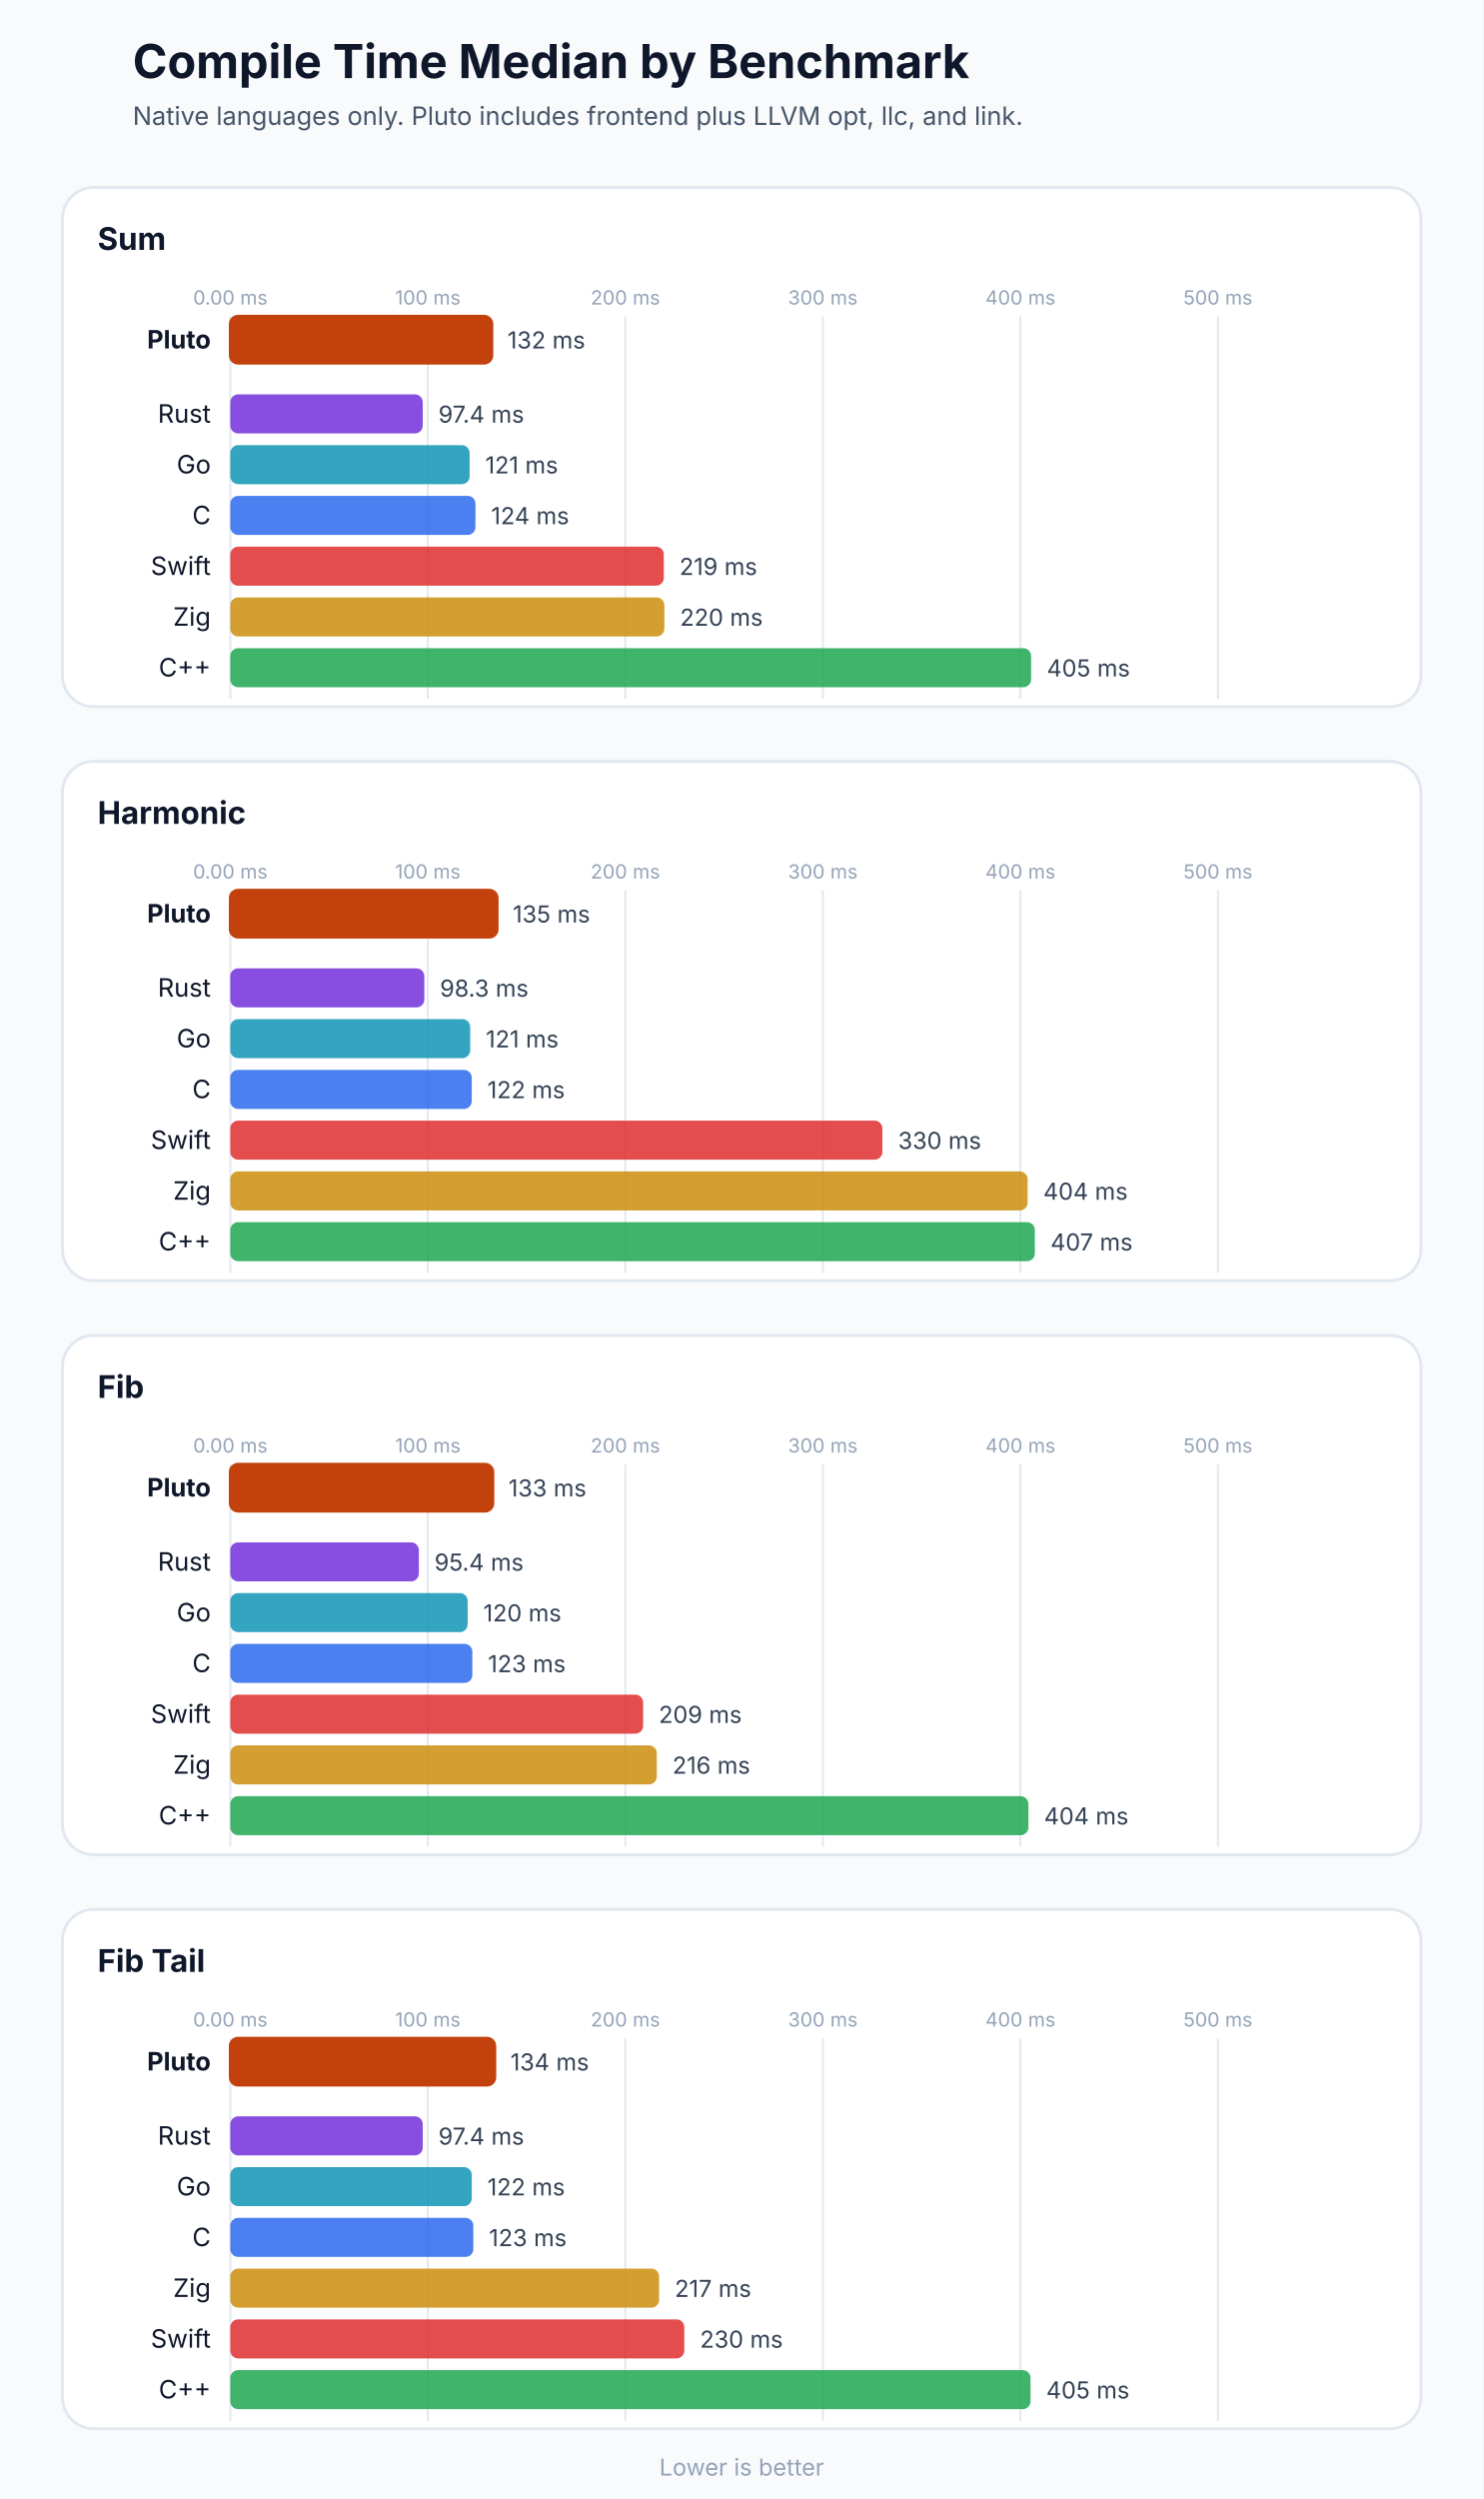
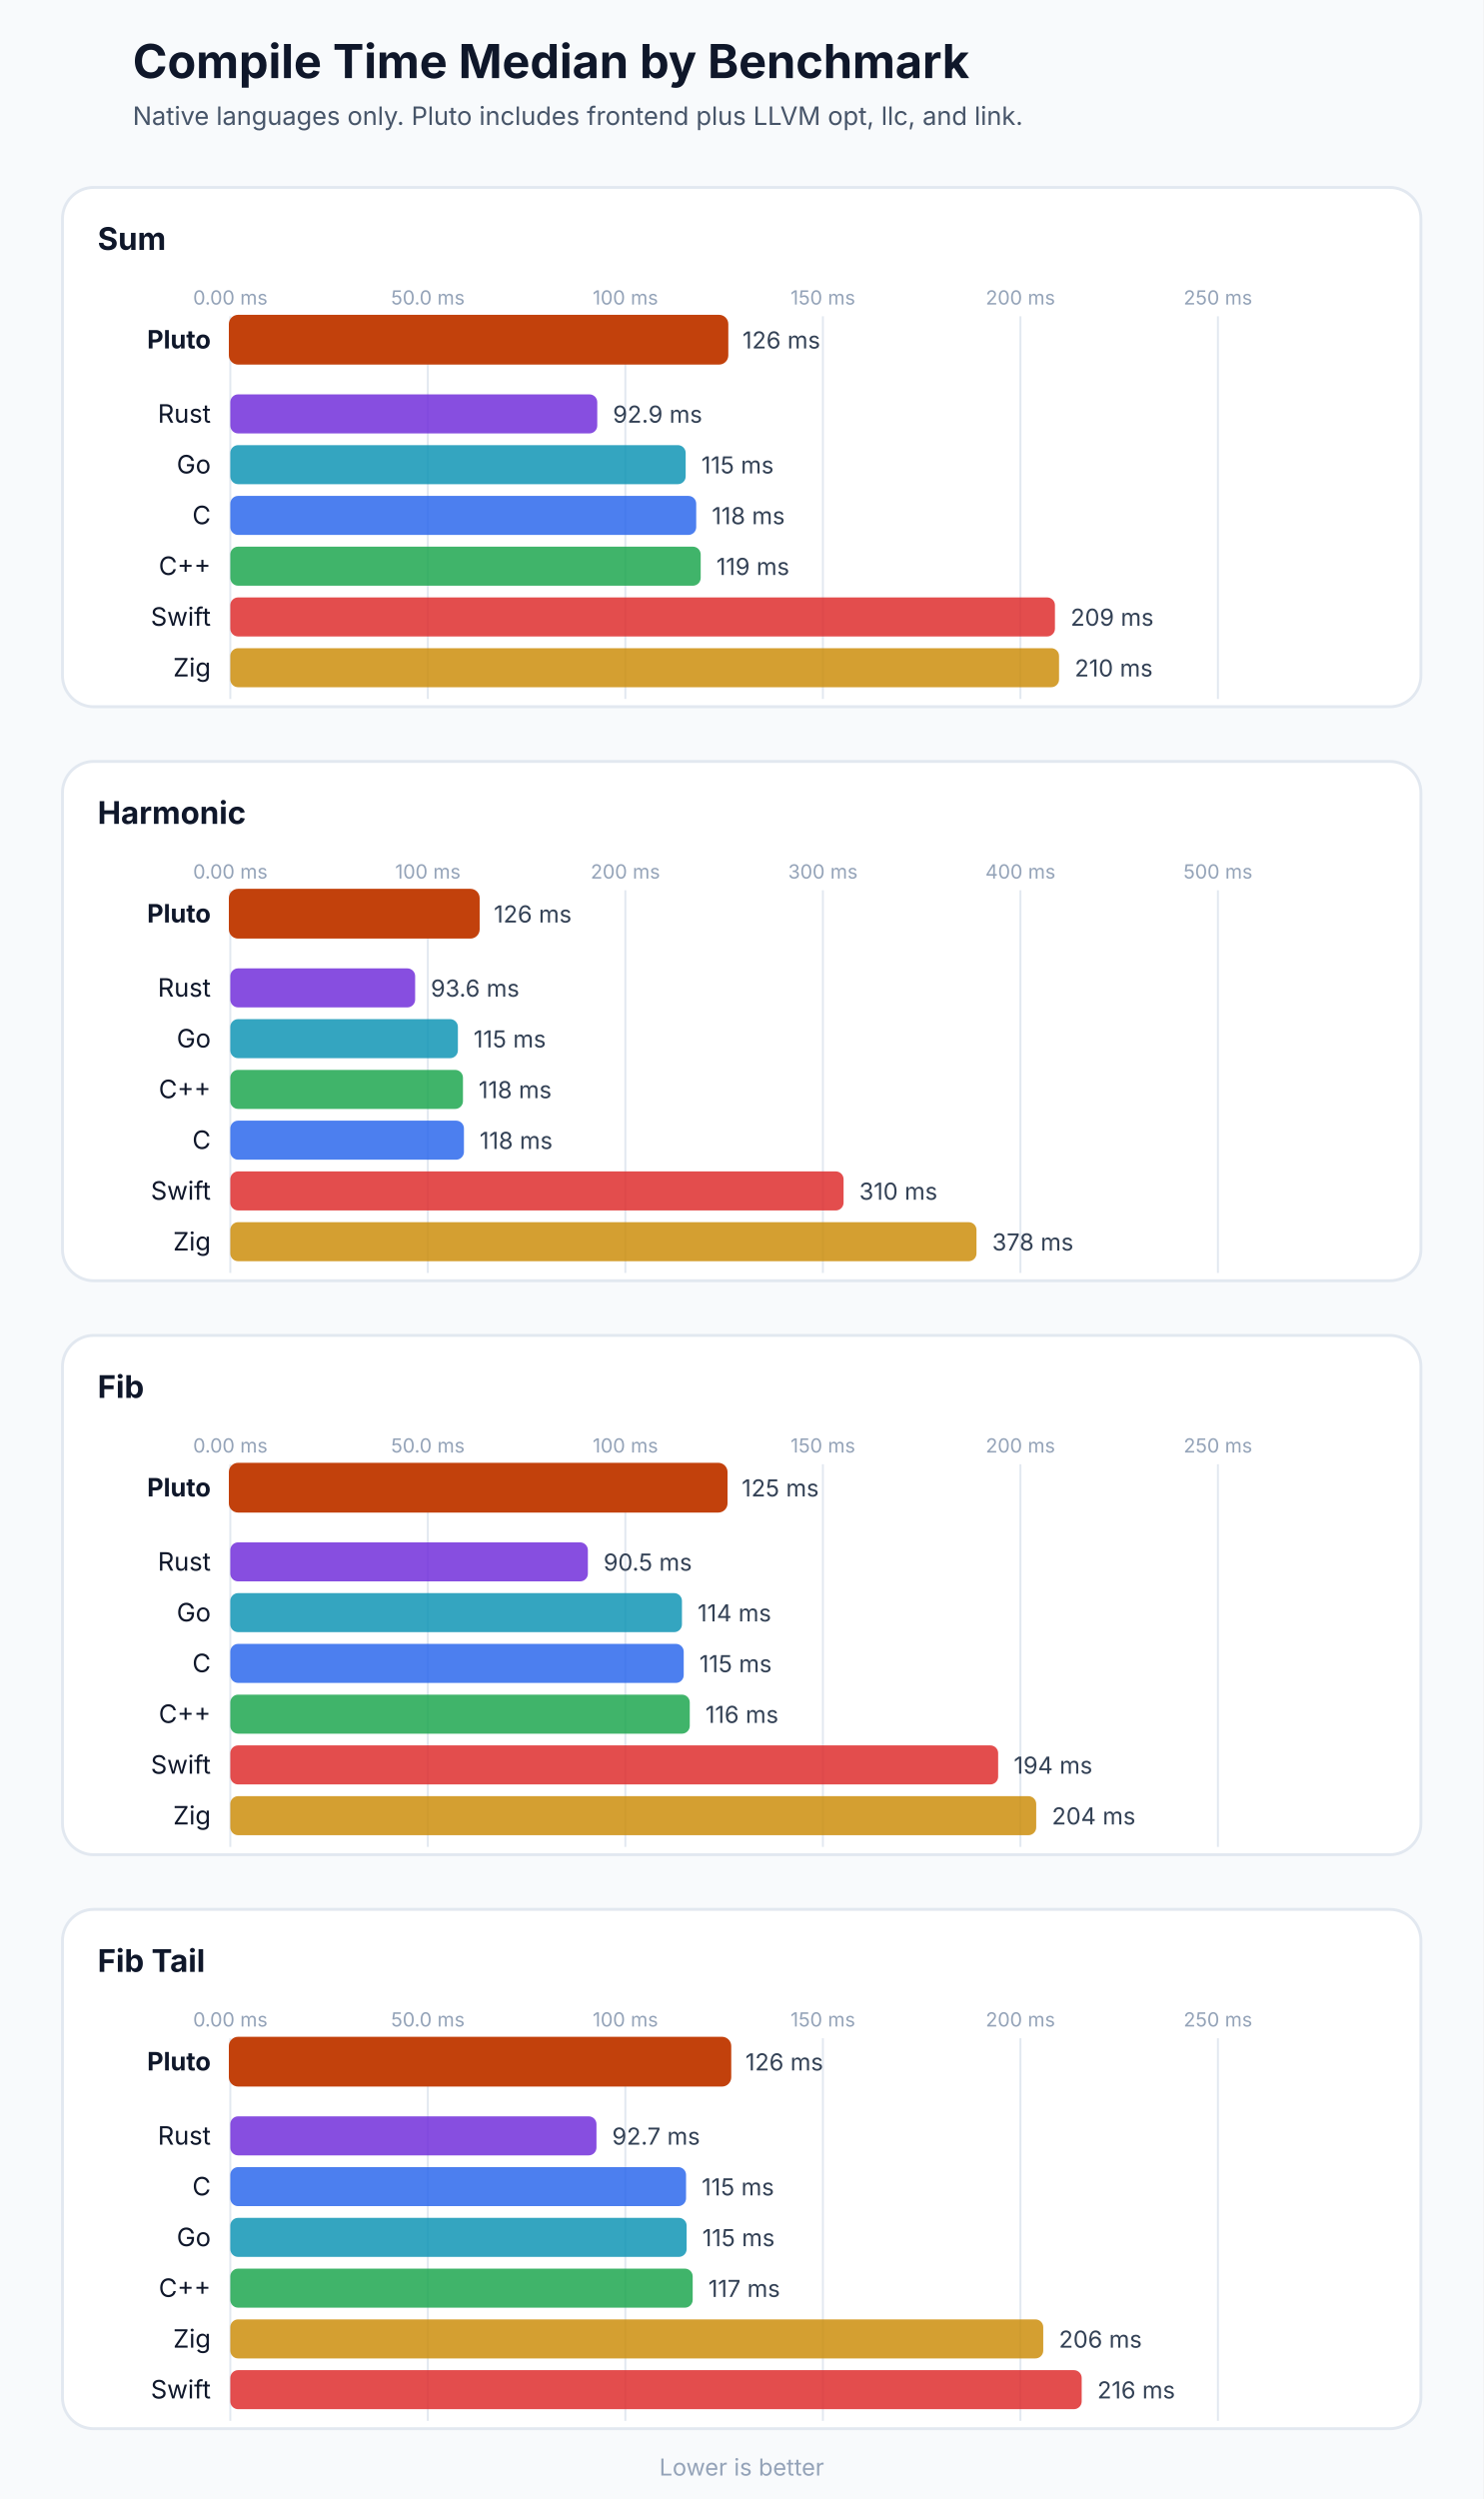
<svg xmlns="http://www.w3.org/2000/svg" width="760" height="1280" viewBox="0 0 760 1280" role="img" aria-labelledby="chart-title chart-desc">
  <rect width="760" height="1280" fill="#f8fafc" />
  <text x="68" y="40" fill="#0f172a" font-size="24" font-weight="700" font-family="ui-sans-serif, system-ui, -apple-system, BlinkMacSystemFont, sans-serif">Compile Time Median by Benchmark</text>
  <text x="68" y="64" fill="#475569" font-size="13" font-family="ui-sans-serif, system-ui, -apple-system, BlinkMacSystemFont, sans-serif">Native languages only. Pluto includes frontend plus LLVM opt, llc, and link.</text>
  <rect x="32" y="96" width="696" height="266" rx="16" fill="#ffffff" stroke="#e2e8f0" stroke-width="1.5" />
  <text x="50" y="128" fill="#0f172a" font-size="16" font-weight="700" font-family="ui-sans-serif, system-ui, -apple-system, BlinkMacSystemFont, sans-serif">Sum</text>
  <line x1="118.0" y1="162" x2="118.0" y2="358" stroke="#e2e8f0" stroke-width="1" />
  <text x="118.0" y="156" text-anchor="middle" fill="#94a3b8" font-size="10" font-family="ui-sans-serif, system-ui, -apple-system, BlinkMacSystemFont, sans-serif">0.00 ms</text>
  <line x1="219.2" y1="162" x2="219.2" y2="358" stroke="#e2e8f0" stroke-width="1" />
-   <text x="219.2" y="156" text-anchor="middle" fill="#94a3b8" font-size="10" font-family="ui-sans-serif, system-ui, -apple-system, BlinkMacSystemFont, sans-serif">100 ms</text>
+   <text x="219.2" y="156" text-anchor="middle" fill="#94a3b8" font-size="10" font-family="ui-sans-serif, system-ui, -apple-system, BlinkMacSystemFont, sans-serif">50.0 ms</text>
  <line x1="320.4" y1="162" x2="320.4" y2="358" stroke="#e2e8f0" stroke-width="1" />
-   <text x="320.4" y="156" text-anchor="middle" fill="#94a3b8" font-size="10" font-family="ui-sans-serif, system-ui, -apple-system, BlinkMacSystemFont, sans-serif">200 ms</text>
+   <text x="320.4" y="156" text-anchor="middle" fill="#94a3b8" font-size="10" font-family="ui-sans-serif, system-ui, -apple-system, BlinkMacSystemFont, sans-serif">100 ms</text>
  <line x1="421.6" y1="162" x2="421.6" y2="358" stroke="#e2e8f0" stroke-width="1" />
-   <text x="421.6" y="156" text-anchor="middle" fill="#94a3b8" font-size="10" font-family="ui-sans-serif, system-ui, -apple-system, BlinkMacSystemFont, sans-serif">300 ms</text>
+   <text x="421.6" y="156" text-anchor="middle" fill="#94a3b8" font-size="10" font-family="ui-sans-serif, system-ui, -apple-system, BlinkMacSystemFont, sans-serif">150 ms</text>
  <line x1="522.8" y1="162" x2="522.8" y2="358" stroke="#e2e8f0" stroke-width="1" />
-   <text x="522.8" y="156" text-anchor="middle" fill="#94a3b8" font-size="10" font-family="ui-sans-serif, system-ui, -apple-system, BlinkMacSystemFont, sans-serif">400 ms</text>
+   <text x="522.8" y="156" text-anchor="middle" fill="#94a3b8" font-size="10" font-family="ui-sans-serif, system-ui, -apple-system, BlinkMacSystemFont, sans-serif">200 ms</text>
  <line x1="624.0" y1="162" x2="624.0" y2="358" stroke="#e2e8f0" stroke-width="1" />
-   <text x="624.0" y="156" text-anchor="middle" fill="#94a3b8" font-size="10" font-family="ui-sans-serif, system-ui, -apple-system, BlinkMacSystemFont, sans-serif">500 ms</text>
+   <text x="624.0" y="156" text-anchor="middle" fill="#94a3b8" font-size="10" font-family="ui-sans-serif, system-ui, -apple-system, BlinkMacSystemFont, sans-serif">250 ms</text>
  <text x="108" y="178.5" text-anchor="end" fill="#0f172a" font-size="13" font-weight="700" font-family="ui-sans-serif, system-ui, -apple-system, BlinkMacSystemFont, sans-serif">Pluto</text>
-   <rect x="118" y="162" width="134.0" height="24" rx="4" fill="#c2410c" fill-opacity="1.0" stroke="#c2410c" stroke-width="1.5" />
-   <text x="260.0" y="178.5" text-anchor="start" fill="#334155" font-size="12" font-family="ui-sans-serif, system-ui, -apple-system, BlinkMacSystemFont, sans-serif">132 ms</text>
+   <rect x="118" y="162" width="254.4" height="24" rx="4" fill="#c2410c" fill-opacity="1.0" stroke="#c2410c" stroke-width="1.5" />
+   <text x="380.4" y="178.5" text-anchor="start" fill="#334155" font-size="12" font-family="ui-sans-serif, system-ui, -apple-system, BlinkMacSystemFont, sans-serif">126 ms</text>
  <text x="108" y="216.5" text-anchor="end" fill="#0f172a" font-size="13" font-weight="400" font-family="ui-sans-serif, system-ui, -apple-system, BlinkMacSystemFont, sans-serif">Rust</text>
-   <rect x="118" y="202" width="98.6" height="20" rx="4" fill="#6d28d9" fill-opacity="0.82" />
-   <text x="224.6" y="216.5" text-anchor="start" fill="#334155" font-size="12" font-family="ui-sans-serif, system-ui, -apple-system, BlinkMacSystemFont, sans-serif">97.4 ms</text>
+   <rect x="118" y="202" width="188.0" height="20" rx="4" fill="#6d28d9" fill-opacity="0.82" />
+   <text x="314.0" y="216.5" text-anchor="start" fill="#334155" font-size="12" font-family="ui-sans-serif, system-ui, -apple-system, BlinkMacSystemFont, sans-serif">92.9 ms</text>
  <text x="108" y="242.5" text-anchor="end" fill="#0f172a" font-size="13" font-weight="400" font-family="ui-sans-serif, system-ui, -apple-system, BlinkMacSystemFont, sans-serif">Go</text>
-   <rect x="118" y="228" width="122.6" height="20" rx="4" fill="#0891b2" fill-opacity="0.82" />
-   <text x="248.6" y="242.5" text-anchor="start" fill="#334155" font-size="12" font-family="ui-sans-serif, system-ui, -apple-system, BlinkMacSystemFont, sans-serif">121 ms</text>
+   <rect x="118" y="228" width="233.3" height="20" rx="4" fill="#0891b2" fill-opacity="0.82" />
+   <text x="359.3" y="242.5" text-anchor="start" fill="#334155" font-size="12" font-family="ui-sans-serif, system-ui, -apple-system, BlinkMacSystemFont, sans-serif">115 ms</text>
  <text x="108" y="268.5" text-anchor="end" fill="#0f172a" font-size="13" font-weight="400" font-family="ui-sans-serif, system-ui, -apple-system, BlinkMacSystemFont, sans-serif">C</text>
-   <rect x="118" y="254" width="125.6" height="20" rx="4" fill="#2563eb" fill-opacity="0.82" />
-   <text x="251.6" y="268.5" text-anchor="start" fill="#334155" font-size="12" font-family="ui-sans-serif, system-ui, -apple-system, BlinkMacSystemFont, sans-serif">124 ms</text>
-   <text x="108" y="294.5" text-anchor="end" fill="#0f172a" font-size="13" font-weight="400" font-family="ui-sans-serif, system-ui, -apple-system, BlinkMacSystemFont, sans-serif">Swift</text>
-   <rect x="118" y="280" width="222.1" height="20" rx="4" fill="#dc2626" fill-opacity="0.82" />
-   <text x="348.1" y="294.5" text-anchor="start" fill="#334155" font-size="12" font-family="ui-sans-serif, system-ui, -apple-system, BlinkMacSystemFont, sans-serif">219 ms</text>
-   <text x="108" y="320.5" text-anchor="end" fill="#0f172a" font-size="13" font-weight="400" font-family="ui-sans-serif, system-ui, -apple-system, BlinkMacSystemFont, sans-serif">Zig</text>
-   <rect x="118" y="306" width="222.4" height="20" rx="4" fill="#ca8a04" fill-opacity="0.82" />
-   <text x="348.4" y="320.5" text-anchor="start" fill="#334155" font-size="12" font-family="ui-sans-serif, system-ui, -apple-system, BlinkMacSystemFont, sans-serif">220 ms</text>
-   <text x="108" y="346.5" text-anchor="end" fill="#0f172a" font-size="13" font-weight="400" font-family="ui-sans-serif, system-ui, -apple-system, BlinkMacSystemFont, sans-serif">C++</text>
-   <rect x="118" y="332" width="410.3" height="20" rx="4" fill="#16a34a" fill-opacity="0.82" />
-   <text x="536.3" y="346.5" text-anchor="start" fill="#334155" font-size="12" font-family="ui-sans-serif, system-ui, -apple-system, BlinkMacSystemFont, sans-serif">405 ms</text>
+   <rect x="118" y="254" width="238.7" height="20" rx="4" fill="#2563eb" fill-opacity="0.82" />
+   <text x="364.7" y="268.5" text-anchor="start" fill="#334155" font-size="12" font-family="ui-sans-serif, system-ui, -apple-system, BlinkMacSystemFont, sans-serif">118 ms</text>
+   <text x="108" y="294.5" text-anchor="end" fill="#0f172a" font-size="13" font-weight="400" font-family="ui-sans-serif, system-ui, -apple-system, BlinkMacSystemFont, sans-serif">C++</text>
+   <rect x="118" y="280" width="241.0" height="20" rx="4" fill="#16a34a" fill-opacity="0.82" />
+   <text x="367.0" y="294.5" text-anchor="start" fill="#334155" font-size="12" font-family="ui-sans-serif, system-ui, -apple-system, BlinkMacSystemFont, sans-serif">119 ms</text>
+   <text x="108" y="320.5" text-anchor="end" fill="#0f172a" font-size="13" font-weight="400" font-family="ui-sans-serif, system-ui, -apple-system, BlinkMacSystemFont, sans-serif">Swift</text>
+   <rect x="118" y="306" width="422.5" height="20" rx="4" fill="#dc2626" fill-opacity="0.82" />
+   <text x="548.5" y="320.5" text-anchor="start" fill="#334155" font-size="12" font-family="ui-sans-serif, system-ui, -apple-system, BlinkMacSystemFont, sans-serif">209 ms</text>
+   <text x="108" y="346.5" text-anchor="end" fill="#0f172a" font-size="13" font-weight="400" font-family="ui-sans-serif, system-ui, -apple-system, BlinkMacSystemFont, sans-serif">Zig</text>
+   <rect x="118" y="332" width="424.6" height="20" rx="4" fill="#ca8a04" fill-opacity="0.82" />
+   <text x="550.6" y="346.5" text-anchor="start" fill="#334155" font-size="12" font-family="ui-sans-serif, system-ui, -apple-system, BlinkMacSystemFont, sans-serif">210 ms</text>
  <rect x="32" y="390" width="696" height="266" rx="16" fill="#ffffff" stroke="#e2e8f0" stroke-width="1.5" />
  <text x="50" y="422" fill="#0f172a" font-size="16" font-weight="700" font-family="ui-sans-serif, system-ui, -apple-system, BlinkMacSystemFont, sans-serif">Harmonic</text>
  <line x1="118.0" y1="456" x2="118.0" y2="652" stroke="#e2e8f0" stroke-width="1" />
  <text x="118.0" y="450" text-anchor="middle" fill="#94a3b8" font-size="10" font-family="ui-sans-serif, system-ui, -apple-system, BlinkMacSystemFont, sans-serif">0.00 ms</text>
  <line x1="219.2" y1="456" x2="219.2" y2="652" stroke="#e2e8f0" stroke-width="1" />
  <text x="219.2" y="450" text-anchor="middle" fill="#94a3b8" font-size="10" font-family="ui-sans-serif, system-ui, -apple-system, BlinkMacSystemFont, sans-serif">100 ms</text>
  <line x1="320.4" y1="456" x2="320.4" y2="652" stroke="#e2e8f0" stroke-width="1" />
  <text x="320.4" y="450" text-anchor="middle" fill="#94a3b8" font-size="10" font-family="ui-sans-serif, system-ui, -apple-system, BlinkMacSystemFont, sans-serif">200 ms</text>
  <line x1="421.6" y1="456" x2="421.6" y2="652" stroke="#e2e8f0" stroke-width="1" />
  <text x="421.6" y="450" text-anchor="middle" fill="#94a3b8" font-size="10" font-family="ui-sans-serif, system-ui, -apple-system, BlinkMacSystemFont, sans-serif">300 ms</text>
  <line x1="522.8" y1="456" x2="522.8" y2="652" stroke="#e2e8f0" stroke-width="1" />
  <text x="522.8" y="450" text-anchor="middle" fill="#94a3b8" font-size="10" font-family="ui-sans-serif, system-ui, -apple-system, BlinkMacSystemFont, sans-serif">400 ms</text>
  <line x1="624.0" y1="456" x2="624.0" y2="652" stroke="#e2e8f0" stroke-width="1" />
  <text x="624.0" y="450" text-anchor="middle" fill="#94a3b8" font-size="10" font-family="ui-sans-serif, system-ui, -apple-system, BlinkMacSystemFont, sans-serif">500 ms</text>
  <text x="108" y="472.5" text-anchor="end" fill="#0f172a" font-size="13" font-weight="700" font-family="ui-sans-serif, system-ui, -apple-system, BlinkMacSystemFont, sans-serif">Pluto</text>
-   <rect x="118" y="456" width="136.7" height="24" rx="4" fill="#c2410c" fill-opacity="1.0" stroke="#c2410c" stroke-width="1.5" />
-   <text x="262.7" y="472.5" text-anchor="start" fill="#334155" font-size="12" font-family="ui-sans-serif, system-ui, -apple-system, BlinkMacSystemFont, sans-serif">135 ms</text>
+   <rect x="118" y="456" width="127.0" height="24" rx="4" fill="#c2410c" fill-opacity="1.0" stroke="#c2410c" stroke-width="1.5" />
+   <text x="253.0" y="472.5" text-anchor="start" fill="#334155" font-size="12" font-family="ui-sans-serif, system-ui, -apple-system, BlinkMacSystemFont, sans-serif">126 ms</text>
  <text x="108" y="510.5" text-anchor="end" fill="#0f172a" font-size="13" font-weight="400" font-family="ui-sans-serif, system-ui, -apple-system, BlinkMacSystemFont, sans-serif">Rust</text>
-   <rect x="118" y="496" width="99.4" height="20" rx="4" fill="#6d28d9" fill-opacity="0.82" />
-   <text x="225.4" y="510.5" text-anchor="start" fill="#334155" font-size="12" font-family="ui-sans-serif, system-ui, -apple-system, BlinkMacSystemFont, sans-serif">98.3 ms</text>
+   <rect x="118" y="496" width="94.7" height="20" rx="4" fill="#6d28d9" fill-opacity="0.82" />
+   <text x="220.7" y="510.5" text-anchor="start" fill="#334155" font-size="12" font-family="ui-sans-serif, system-ui, -apple-system, BlinkMacSystemFont, sans-serif">93.6 ms</text>
  <text x="108" y="536.5" text-anchor="end" fill="#0f172a" font-size="13" font-weight="400" font-family="ui-sans-serif, system-ui, -apple-system, BlinkMacSystemFont, sans-serif">Go</text>
-   <rect x="118" y="522" width="122.9" height="20" rx="4" fill="#0891b2" fill-opacity="0.82" />
-   <text x="248.9" y="536.5" text-anchor="start" fill="#334155" font-size="12" font-family="ui-sans-serif, system-ui, -apple-system, BlinkMacSystemFont, sans-serif">121 ms</text>
-   <text x="108" y="562.5" text-anchor="end" fill="#0f172a" font-size="13" font-weight="400" font-family="ui-sans-serif, system-ui, -apple-system, BlinkMacSystemFont, sans-serif">C</text>
-   <rect x="118" y="548" width="123.7" height="20" rx="4" fill="#2563eb" fill-opacity="0.82" />
-   <text x="249.7" y="562.5" text-anchor="start" fill="#334155" font-size="12" font-family="ui-sans-serif, system-ui, -apple-system, BlinkMacSystemFont, sans-serif">122 ms</text>
-   <text x="108" y="588.5" text-anchor="end" fill="#0f172a" font-size="13" font-weight="400" font-family="ui-sans-serif, system-ui, -apple-system, BlinkMacSystemFont, sans-serif">Swift</text>
-   <rect x="118" y="574" width="334.1" height="20" rx="4" fill="#dc2626" fill-opacity="0.82" />
-   <text x="460.1" y="588.5" text-anchor="start" fill="#334155" font-size="12" font-family="ui-sans-serif, system-ui, -apple-system, BlinkMacSystemFont, sans-serif">330 ms</text>
-   <text x="108" y="614.5" text-anchor="end" fill="#0f172a" font-size="13" font-weight="400" font-family="ui-sans-serif, system-ui, -apple-system, BlinkMacSystemFont, sans-serif">Zig</text>
-   <rect x="118" y="600" width="408.5" height="20" rx="4" fill="#ca8a04" fill-opacity="0.82" />
-   <text x="534.5" y="614.5" text-anchor="start" fill="#334155" font-size="12" font-family="ui-sans-serif, system-ui, -apple-system, BlinkMacSystemFont, sans-serif">404 ms</text>
-   <text x="108" y="640.5" text-anchor="end" fill="#0f172a" font-size="13" font-weight="400" font-family="ui-sans-serif, system-ui, -apple-system, BlinkMacSystemFont, sans-serif">C++</text>
-   <rect x="118" y="626" width="412.2" height="20" rx="4" fill="#16a34a" fill-opacity="0.82" />
-   <text x="538.2" y="640.5" text-anchor="start" fill="#334155" font-size="12" font-family="ui-sans-serif, system-ui, -apple-system, BlinkMacSystemFont, sans-serif">407 ms</text>
+   <rect x="118" y="522" width="116.6" height="20" rx="4" fill="#0891b2" fill-opacity="0.82" />
+   <text x="242.6" y="536.5" text-anchor="start" fill="#334155" font-size="12" font-family="ui-sans-serif, system-ui, -apple-system, BlinkMacSystemFont, sans-serif">115 ms</text>
+   <text x="108" y="562.5" text-anchor="end" fill="#0f172a" font-size="13" font-weight="400" font-family="ui-sans-serif, system-ui, -apple-system, BlinkMacSystemFont, sans-serif">C++</text>
+   <rect x="118" y="548" width="119.2" height="20" rx="4" fill="#16a34a" fill-opacity="0.82" />
+   <text x="245.2" y="562.5" text-anchor="start" fill="#334155" font-size="12" font-family="ui-sans-serif, system-ui, -apple-system, BlinkMacSystemFont, sans-serif">118 ms</text>
+   <text x="108" y="588.5" text-anchor="end" fill="#0f172a" font-size="13" font-weight="400" font-family="ui-sans-serif, system-ui, -apple-system, BlinkMacSystemFont, sans-serif">C</text>
+   <rect x="118" y="574" width="119.7" height="20" rx="4" fill="#2563eb" fill-opacity="0.82" />
+   <text x="245.7" y="588.5" text-anchor="start" fill="#334155" font-size="12" font-family="ui-sans-serif, system-ui, -apple-system, BlinkMacSystemFont, sans-serif">118 ms</text>
+   <text x="108" y="614.5" text-anchor="end" fill="#0f172a" font-size="13" font-weight="400" font-family="ui-sans-serif, system-ui, -apple-system, BlinkMacSystemFont, sans-serif">Swift</text>
+   <rect x="118" y="600" width="314.2" height="20" rx="4" fill="#dc2626" fill-opacity="0.82" />
+   <text x="440.2" y="614.5" text-anchor="start" fill="#334155" font-size="12" font-family="ui-sans-serif, system-ui, -apple-system, BlinkMacSystemFont, sans-serif">310 ms</text>
+   <text x="108" y="640.5" text-anchor="end" fill="#0f172a" font-size="13" font-weight="400" font-family="ui-sans-serif, system-ui, -apple-system, BlinkMacSystemFont, sans-serif">Zig</text>
+   <rect x="118" y="626" width="382.3" height="20" rx="4" fill="#ca8a04" fill-opacity="0.82" />
+   <text x="508.3" y="640.5" text-anchor="start" fill="#334155" font-size="12" font-family="ui-sans-serif, system-ui, -apple-system, BlinkMacSystemFont, sans-serif">378 ms</text>
  <rect x="32" y="684" width="696" height="266" rx="16" fill="#ffffff" stroke="#e2e8f0" stroke-width="1.5" />
  <text x="50" y="716" fill="#0f172a" font-size="16" font-weight="700" font-family="ui-sans-serif, system-ui, -apple-system, BlinkMacSystemFont, sans-serif">Fib</text>
  <line x1="118.0" y1="750" x2="118.0" y2="946" stroke="#e2e8f0" stroke-width="1" />
  <text x="118.0" y="744" text-anchor="middle" fill="#94a3b8" font-size="10" font-family="ui-sans-serif, system-ui, -apple-system, BlinkMacSystemFont, sans-serif">0.00 ms</text>
  <line x1="219.2" y1="750" x2="219.2" y2="946" stroke="#e2e8f0" stroke-width="1" />
-   <text x="219.2" y="744" text-anchor="middle" fill="#94a3b8" font-size="10" font-family="ui-sans-serif, system-ui, -apple-system, BlinkMacSystemFont, sans-serif">100 ms</text>
+   <text x="219.2" y="744" text-anchor="middle" fill="#94a3b8" font-size="10" font-family="ui-sans-serif, system-ui, -apple-system, BlinkMacSystemFont, sans-serif">50.0 ms</text>
  <line x1="320.4" y1="750" x2="320.4" y2="946" stroke="#e2e8f0" stroke-width="1" />
-   <text x="320.4" y="744" text-anchor="middle" fill="#94a3b8" font-size="10" font-family="ui-sans-serif, system-ui, -apple-system, BlinkMacSystemFont, sans-serif">200 ms</text>
+   <text x="320.4" y="744" text-anchor="middle" fill="#94a3b8" font-size="10" font-family="ui-sans-serif, system-ui, -apple-system, BlinkMacSystemFont, sans-serif">100 ms</text>
  <line x1="421.6" y1="750" x2="421.6" y2="946" stroke="#e2e8f0" stroke-width="1" />
-   <text x="421.6" y="744" text-anchor="middle" fill="#94a3b8" font-size="10" font-family="ui-sans-serif, system-ui, -apple-system, BlinkMacSystemFont, sans-serif">300 ms</text>
+   <text x="421.6" y="744" text-anchor="middle" fill="#94a3b8" font-size="10" font-family="ui-sans-serif, system-ui, -apple-system, BlinkMacSystemFont, sans-serif">150 ms</text>
  <line x1="522.8" y1="750" x2="522.8" y2="946" stroke="#e2e8f0" stroke-width="1" />
-   <text x="522.8" y="744" text-anchor="middle" fill="#94a3b8" font-size="10" font-family="ui-sans-serif, system-ui, -apple-system, BlinkMacSystemFont, sans-serif">400 ms</text>
+   <text x="522.8" y="744" text-anchor="middle" fill="#94a3b8" font-size="10" font-family="ui-sans-serif, system-ui, -apple-system, BlinkMacSystemFont, sans-serif">200 ms</text>
  <line x1="624.0" y1="750" x2="624.0" y2="946" stroke="#e2e8f0" stroke-width="1" />
-   <text x="624.0" y="744" text-anchor="middle" fill="#94a3b8" font-size="10" font-family="ui-sans-serif, system-ui, -apple-system, BlinkMacSystemFont, sans-serif">500 ms</text>
+   <text x="624.0" y="744" text-anchor="middle" fill="#94a3b8" font-size="10" font-family="ui-sans-serif, system-ui, -apple-system, BlinkMacSystemFont, sans-serif">250 ms</text>
  <text x="108" y="766.5" text-anchor="end" fill="#0f172a" font-size="13" font-weight="700" font-family="ui-sans-serif, system-ui, -apple-system, BlinkMacSystemFont, sans-serif">Pluto</text>
-   <rect x="118" y="750" width="134.5" height="24" rx="4" fill="#c2410c" fill-opacity="1.0" stroke="#c2410c" stroke-width="1.5" />
-   <text x="260.5" y="766.5" text-anchor="start" fill="#334155" font-size="12" font-family="ui-sans-serif, system-ui, -apple-system, BlinkMacSystemFont, sans-serif">133 ms</text>
+   <rect x="118" y="750" width="254.0" height="24" rx="4" fill="#c2410c" fill-opacity="1.0" stroke="#c2410c" stroke-width="1.5" />
+   <text x="380.0" y="766.5" text-anchor="start" fill="#334155" font-size="12" font-family="ui-sans-serif, system-ui, -apple-system, BlinkMacSystemFont, sans-serif">125 ms</text>
  <text x="108" y="804.5" text-anchor="end" fill="#0f172a" font-size="13" font-weight="400" font-family="ui-sans-serif, system-ui, -apple-system, BlinkMacSystemFont, sans-serif">Rust</text>
-   <rect x="118" y="790" width="96.6" height="20" rx="4" fill="#6d28d9" fill-opacity="0.82" />
-   <text x="222.6" y="804.5" text-anchor="start" fill="#334155" font-size="12" font-family="ui-sans-serif, system-ui, -apple-system, BlinkMacSystemFont, sans-serif">95.4 ms</text>
+   <rect x="118" y="790" width="183.2" height="20" rx="4" fill="#6d28d9" fill-opacity="0.82" />
+   <text x="309.2" y="804.5" text-anchor="start" fill="#334155" font-size="12" font-family="ui-sans-serif, system-ui, -apple-system, BlinkMacSystemFont, sans-serif">90.5 ms</text>
  <text x="108" y="830.5" text-anchor="end" fill="#0f172a" font-size="13" font-weight="400" font-family="ui-sans-serif, system-ui, -apple-system, BlinkMacSystemFont, sans-serif">Go</text>
-   <rect x="118" y="816" width="121.6" height="20" rx="4" fill="#0891b2" fill-opacity="0.82" />
-   <text x="247.6" y="830.5" text-anchor="start" fill="#334155" font-size="12" font-family="ui-sans-serif, system-ui, -apple-system, BlinkMacSystemFont, sans-serif">120 ms</text>
+   <rect x="118" y="816" width="231.4" height="20" rx="4" fill="#0891b2" fill-opacity="0.82" />
+   <text x="357.4" y="830.5" text-anchor="start" fill="#334155" font-size="12" font-family="ui-sans-serif, system-ui, -apple-system, BlinkMacSystemFont, sans-serif">114 ms</text>
  <text x="108" y="856.5" text-anchor="end" fill="#0f172a" font-size="13" font-weight="400" font-family="ui-sans-serif, system-ui, -apple-system, BlinkMacSystemFont, sans-serif">C</text>
-   <rect x="118" y="842" width="124.0" height="20" rx="4" fill="#2563eb" fill-opacity="0.82" />
-   <text x="250.0" y="856.5" text-anchor="start" fill="#334155" font-size="12" font-family="ui-sans-serif, system-ui, -apple-system, BlinkMacSystemFont, sans-serif">123 ms</text>
-   <text x="108" y="882.5" text-anchor="end" fill="#0f172a" font-size="13" font-weight="400" font-family="ui-sans-serif, system-ui, -apple-system, BlinkMacSystemFont, sans-serif">Swift</text>
-   <rect x="118" y="868" width="211.5" height="20" rx="4" fill="#dc2626" fill-opacity="0.82" />
-   <text x="337.5" y="882.5" text-anchor="start" fill="#334155" font-size="12" font-family="ui-sans-serif, system-ui, -apple-system, BlinkMacSystemFont, sans-serif">209 ms</text>
-   <text x="108" y="908.5" text-anchor="end" fill="#0f172a" font-size="13" font-weight="400" font-family="ui-sans-serif, system-ui, -apple-system, BlinkMacSystemFont, sans-serif">Zig</text>
-   <rect x="118" y="894" width="218.5" height="20" rx="4" fill="#ca8a04" fill-opacity="0.82" />
-   <text x="344.5" y="908.5" text-anchor="start" fill="#334155" font-size="12" font-family="ui-sans-serif, system-ui, -apple-system, BlinkMacSystemFont, sans-serif">216 ms</text>
-   <text x="108" y="934.5" text-anchor="end" fill="#0f172a" font-size="13" font-weight="400" font-family="ui-sans-serif, system-ui, -apple-system, BlinkMacSystemFont, sans-serif">C++</text>
-   <rect x="118" y="920" width="408.9" height="20" rx="4" fill="#16a34a" fill-opacity="0.82" />
-   <text x="534.9" y="934.5" text-anchor="start" fill="#334155" font-size="12" font-family="ui-sans-serif, system-ui, -apple-system, BlinkMacSystemFont, sans-serif">404 ms</text>
+   <rect x="118" y="842" width="232.3" height="20" rx="4" fill="#2563eb" fill-opacity="0.82" />
+   <text x="358.3" y="856.5" text-anchor="start" fill="#334155" font-size="12" font-family="ui-sans-serif, system-ui, -apple-system, BlinkMacSystemFont, sans-serif">115 ms</text>
+   <text x="108" y="882.5" text-anchor="end" fill="#0f172a" font-size="13" font-weight="400" font-family="ui-sans-serif, system-ui, -apple-system, BlinkMacSystemFont, sans-serif">C++</text>
+   <rect x="118" y="868" width="235.4" height="20" rx="4" fill="#16a34a" fill-opacity="0.82" />
+   <text x="361.4" y="882.5" text-anchor="start" fill="#334155" font-size="12" font-family="ui-sans-serif, system-ui, -apple-system, BlinkMacSystemFont, sans-serif">116 ms</text>
+   <text x="108" y="908.5" text-anchor="end" fill="#0f172a" font-size="13" font-weight="400" font-family="ui-sans-serif, system-ui, -apple-system, BlinkMacSystemFont, sans-serif">Swift</text>
+   <rect x="118" y="894" width="393.4" height="20" rx="4" fill="#dc2626" fill-opacity="0.82" />
+   <text x="519.4" y="908.5" text-anchor="start" fill="#334155" font-size="12" font-family="ui-sans-serif, system-ui, -apple-system, BlinkMacSystemFont, sans-serif">194 ms</text>
+   <text x="108" y="934.5" text-anchor="end" fill="#0f172a" font-size="13" font-weight="400" font-family="ui-sans-serif, system-ui, -apple-system, BlinkMacSystemFont, sans-serif">Zig</text>
+   <rect x="118" y="920" width="412.9" height="20" rx="4" fill="#ca8a04" fill-opacity="0.82" />
+   <text x="538.9" y="934.5" text-anchor="start" fill="#334155" font-size="12" font-family="ui-sans-serif, system-ui, -apple-system, BlinkMacSystemFont, sans-serif">204 ms</text>
  <rect x="32" y="978" width="696" height="266" rx="16" fill="#ffffff" stroke="#e2e8f0" stroke-width="1.5" />
  <text x="50" y="1010" fill="#0f172a" font-size="16" font-weight="700" font-family="ui-sans-serif, system-ui, -apple-system, BlinkMacSystemFont, sans-serif">Fib Tail</text>
  <line x1="118.0" y1="1044" x2="118.0" y2="1240" stroke="#e2e8f0" stroke-width="1" />
  <text x="118.0" y="1038" text-anchor="middle" fill="#94a3b8" font-size="10" font-family="ui-sans-serif, system-ui, -apple-system, BlinkMacSystemFont, sans-serif">0.00 ms</text>
  <line x1="219.2" y1="1044" x2="219.2" y2="1240" stroke="#e2e8f0" stroke-width="1" />
-   <text x="219.2" y="1038" text-anchor="middle" fill="#94a3b8" font-size="10" font-family="ui-sans-serif, system-ui, -apple-system, BlinkMacSystemFont, sans-serif">100 ms</text>
+   <text x="219.2" y="1038" text-anchor="middle" fill="#94a3b8" font-size="10" font-family="ui-sans-serif, system-ui, -apple-system, BlinkMacSystemFont, sans-serif">50.0 ms</text>
  <line x1="320.4" y1="1044" x2="320.4" y2="1240" stroke="#e2e8f0" stroke-width="1" />
-   <text x="320.4" y="1038" text-anchor="middle" fill="#94a3b8" font-size="10" font-family="ui-sans-serif, system-ui, -apple-system, BlinkMacSystemFont, sans-serif">200 ms</text>
+   <text x="320.4" y="1038" text-anchor="middle" fill="#94a3b8" font-size="10" font-family="ui-sans-serif, system-ui, -apple-system, BlinkMacSystemFont, sans-serif">100 ms</text>
  <line x1="421.6" y1="1044" x2="421.6" y2="1240" stroke="#e2e8f0" stroke-width="1" />
-   <text x="421.6" y="1038" text-anchor="middle" fill="#94a3b8" font-size="10" font-family="ui-sans-serif, system-ui, -apple-system, BlinkMacSystemFont, sans-serif">300 ms</text>
+   <text x="421.6" y="1038" text-anchor="middle" fill="#94a3b8" font-size="10" font-family="ui-sans-serif, system-ui, -apple-system, BlinkMacSystemFont, sans-serif">150 ms</text>
  <line x1="522.8" y1="1044" x2="522.8" y2="1240" stroke="#e2e8f0" stroke-width="1" />
-   <text x="522.8" y="1038" text-anchor="middle" fill="#94a3b8" font-size="10" font-family="ui-sans-serif, system-ui, -apple-system, BlinkMacSystemFont, sans-serif">400 ms</text>
+   <text x="522.8" y="1038" text-anchor="middle" fill="#94a3b8" font-size="10" font-family="ui-sans-serif, system-ui, -apple-system, BlinkMacSystemFont, sans-serif">200 ms</text>
  <line x1="624.0" y1="1044" x2="624.0" y2="1240" stroke="#e2e8f0" stroke-width="1" />
-   <text x="624.0" y="1038" text-anchor="middle" fill="#94a3b8" font-size="10" font-family="ui-sans-serif, system-ui, -apple-system, BlinkMacSystemFont, sans-serif">500 ms</text>
+   <text x="624.0" y="1038" text-anchor="middle" fill="#94a3b8" font-size="10" font-family="ui-sans-serif, system-ui, -apple-system, BlinkMacSystemFont, sans-serif">250 ms</text>
  <text x="108" y="1060.5" text-anchor="end" fill="#0f172a" font-size="13" font-weight="700" font-family="ui-sans-serif, system-ui, -apple-system, BlinkMacSystemFont, sans-serif">Pluto</text>
-   <rect x="118" y="1044" width="135.5" height="24" rx="4" fill="#c2410c" fill-opacity="1.0" stroke="#c2410c" stroke-width="1.5" />
-   <text x="261.5" y="1060.5" text-anchor="start" fill="#334155" font-size="12" font-family="ui-sans-serif, system-ui, -apple-system, BlinkMacSystemFont, sans-serif">134 ms</text>
+   <rect x="118" y="1044" width="255.9" height="24" rx="4" fill="#c2410c" fill-opacity="1.0" stroke="#c2410c" stroke-width="1.5" />
+   <text x="381.9" y="1060.5" text-anchor="start" fill="#334155" font-size="12" font-family="ui-sans-serif, system-ui, -apple-system, BlinkMacSystemFont, sans-serif">126 ms</text>
  <text x="108" y="1098.5" text-anchor="end" fill="#0f172a" font-size="13" font-weight="400" font-family="ui-sans-serif, system-ui, -apple-system, BlinkMacSystemFont, sans-serif">Rust</text>
-   <rect x="118" y="1084" width="98.6" height="20" rx="4" fill="#6d28d9" fill-opacity="0.82" />
-   <text x="224.6" y="1098.5" text-anchor="start" fill="#334155" font-size="12" font-family="ui-sans-serif, system-ui, -apple-system, BlinkMacSystemFont, sans-serif">97.4 ms</text>
-   <text x="108" y="1124.5" text-anchor="end" fill="#0f172a" font-size="13" font-weight="400" font-family="ui-sans-serif, system-ui, -apple-system, BlinkMacSystemFont, sans-serif">Go</text>
-   <rect x="118" y="1110" width="123.7" height="20" rx="4" fill="#0891b2" fill-opacity="0.82" />
-   <text x="249.7" y="1124.5" text-anchor="start" fill="#334155" font-size="12" font-family="ui-sans-serif, system-ui, -apple-system, BlinkMacSystemFont, sans-serif">122 ms</text>
-   <text x="108" y="1150.5" text-anchor="end" fill="#0f172a" font-size="13" font-weight="400" font-family="ui-sans-serif, system-ui, -apple-system, BlinkMacSystemFont, sans-serif">C</text>
-   <rect x="118" y="1136" width="124.5" height="20" rx="4" fill="#2563eb" fill-opacity="0.82" />
-   <text x="250.5" y="1150.5" text-anchor="start" fill="#334155" font-size="12" font-family="ui-sans-serif, system-ui, -apple-system, BlinkMacSystemFont, sans-serif">123 ms</text>
-   <text x="108" y="1176.5" text-anchor="end" fill="#0f172a" font-size="13" font-weight="400" font-family="ui-sans-serif, system-ui, -apple-system, BlinkMacSystemFont, sans-serif">Zig</text>
-   <rect x="118" y="1162" width="219.7" height="20" rx="4" fill="#ca8a04" fill-opacity="0.82" />
-   <text x="345.7" y="1176.5" text-anchor="start" fill="#334155" font-size="12" font-family="ui-sans-serif, system-ui, -apple-system, BlinkMacSystemFont, sans-serif">217 ms</text>
-   <text x="108" y="1202.5" text-anchor="end" fill="#0f172a" font-size="13" font-weight="400" font-family="ui-sans-serif, system-ui, -apple-system, BlinkMacSystemFont, sans-serif">Swift</text>
-   <rect x="118" y="1188" width="232.6" height="20" rx="4" fill="#dc2626" fill-opacity="0.82" />
-   <text x="358.6" y="1202.5" text-anchor="start" fill="#334155" font-size="12" font-family="ui-sans-serif, system-ui, -apple-system, BlinkMacSystemFont, sans-serif">230 ms</text>
-   <text x="108" y="1228.5" text-anchor="end" fill="#0f172a" font-size="13" font-weight="400" font-family="ui-sans-serif, system-ui, -apple-system, BlinkMacSystemFont, sans-serif">C++</text>
-   <rect x="118" y="1214" width="410.0" height="20" rx="4" fill="#16a34a" fill-opacity="0.82" />
-   <text x="536.0" y="1228.5" text-anchor="start" fill="#334155" font-size="12" font-family="ui-sans-serif, system-ui, -apple-system, BlinkMacSystemFont, sans-serif">405 ms</text>
+   <rect x="118" y="1084" width="187.6" height="20" rx="4" fill="#6d28d9" fill-opacity="0.82" />
+   <text x="313.6" y="1098.5" text-anchor="start" fill="#334155" font-size="12" font-family="ui-sans-serif, system-ui, -apple-system, BlinkMacSystemFont, sans-serif">92.7 ms</text>
+   <text x="108" y="1124.5" text-anchor="end" fill="#0f172a" font-size="13" font-weight="400" font-family="ui-sans-serif, system-ui, -apple-system, BlinkMacSystemFont, sans-serif">C</text>
+   <rect x="118" y="1110" width="233.5" height="20" rx="4" fill="#2563eb" fill-opacity="0.82" />
+   <text x="359.5" y="1124.5" text-anchor="start" fill="#334155" font-size="12" font-family="ui-sans-serif, system-ui, -apple-system, BlinkMacSystemFont, sans-serif">115 ms</text>
+   <text x="108" y="1150.5" text-anchor="end" fill="#0f172a" font-size="13" font-weight="400" font-family="ui-sans-serif, system-ui, -apple-system, BlinkMacSystemFont, sans-serif">Go</text>
+   <rect x="118" y="1136" width="233.8" height="20" rx="4" fill="#0891b2" fill-opacity="0.82" />
+   <text x="359.8" y="1150.5" text-anchor="start" fill="#334155" font-size="12" font-family="ui-sans-serif, system-ui, -apple-system, BlinkMacSystemFont, sans-serif">115 ms</text>
+   <text x="108" y="1176.5" text-anchor="end" fill="#0f172a" font-size="13" font-weight="400" font-family="ui-sans-serif, system-ui, -apple-system, BlinkMacSystemFont, sans-serif">C++</text>
+   <rect x="118" y="1162" width="236.9" height="20" rx="4" fill="#16a34a" fill-opacity="0.82" />
+   <text x="362.9" y="1176.5" text-anchor="start" fill="#334155" font-size="12" font-family="ui-sans-serif, system-ui, -apple-system, BlinkMacSystemFont, sans-serif">117 ms</text>
+   <text x="108" y="1202.5" text-anchor="end" fill="#0f172a" font-size="13" font-weight="400" font-family="ui-sans-serif, system-ui, -apple-system, BlinkMacSystemFont, sans-serif">Zig</text>
+   <rect x="118" y="1188" width="416.5" height="20" rx="4" fill="#ca8a04" fill-opacity="0.82" />
+   <text x="542.5" y="1202.5" text-anchor="start" fill="#334155" font-size="12" font-family="ui-sans-serif, system-ui, -apple-system, BlinkMacSystemFont, sans-serif">206 ms</text>
+   <text x="108" y="1228.5" text-anchor="end" fill="#0f172a" font-size="13" font-weight="400" font-family="ui-sans-serif, system-ui, -apple-system, BlinkMacSystemFont, sans-serif">Swift</text>
+   <rect x="118" y="1214" width="436.2" height="20" rx="4" fill="#dc2626" fill-opacity="0.82" />
+   <text x="562.2" y="1228.5" text-anchor="start" fill="#334155" font-size="12" font-family="ui-sans-serif, system-ui, -apple-system, BlinkMacSystemFont, sans-serif">216 ms</text>
  <text x="380.0" y="1268" text-anchor="middle" fill="#94a3b8" font-size="12" font-family="ui-sans-serif, system-ui, -apple-system, BlinkMacSystemFont, sans-serif">Lower is better</text>
</svg>
